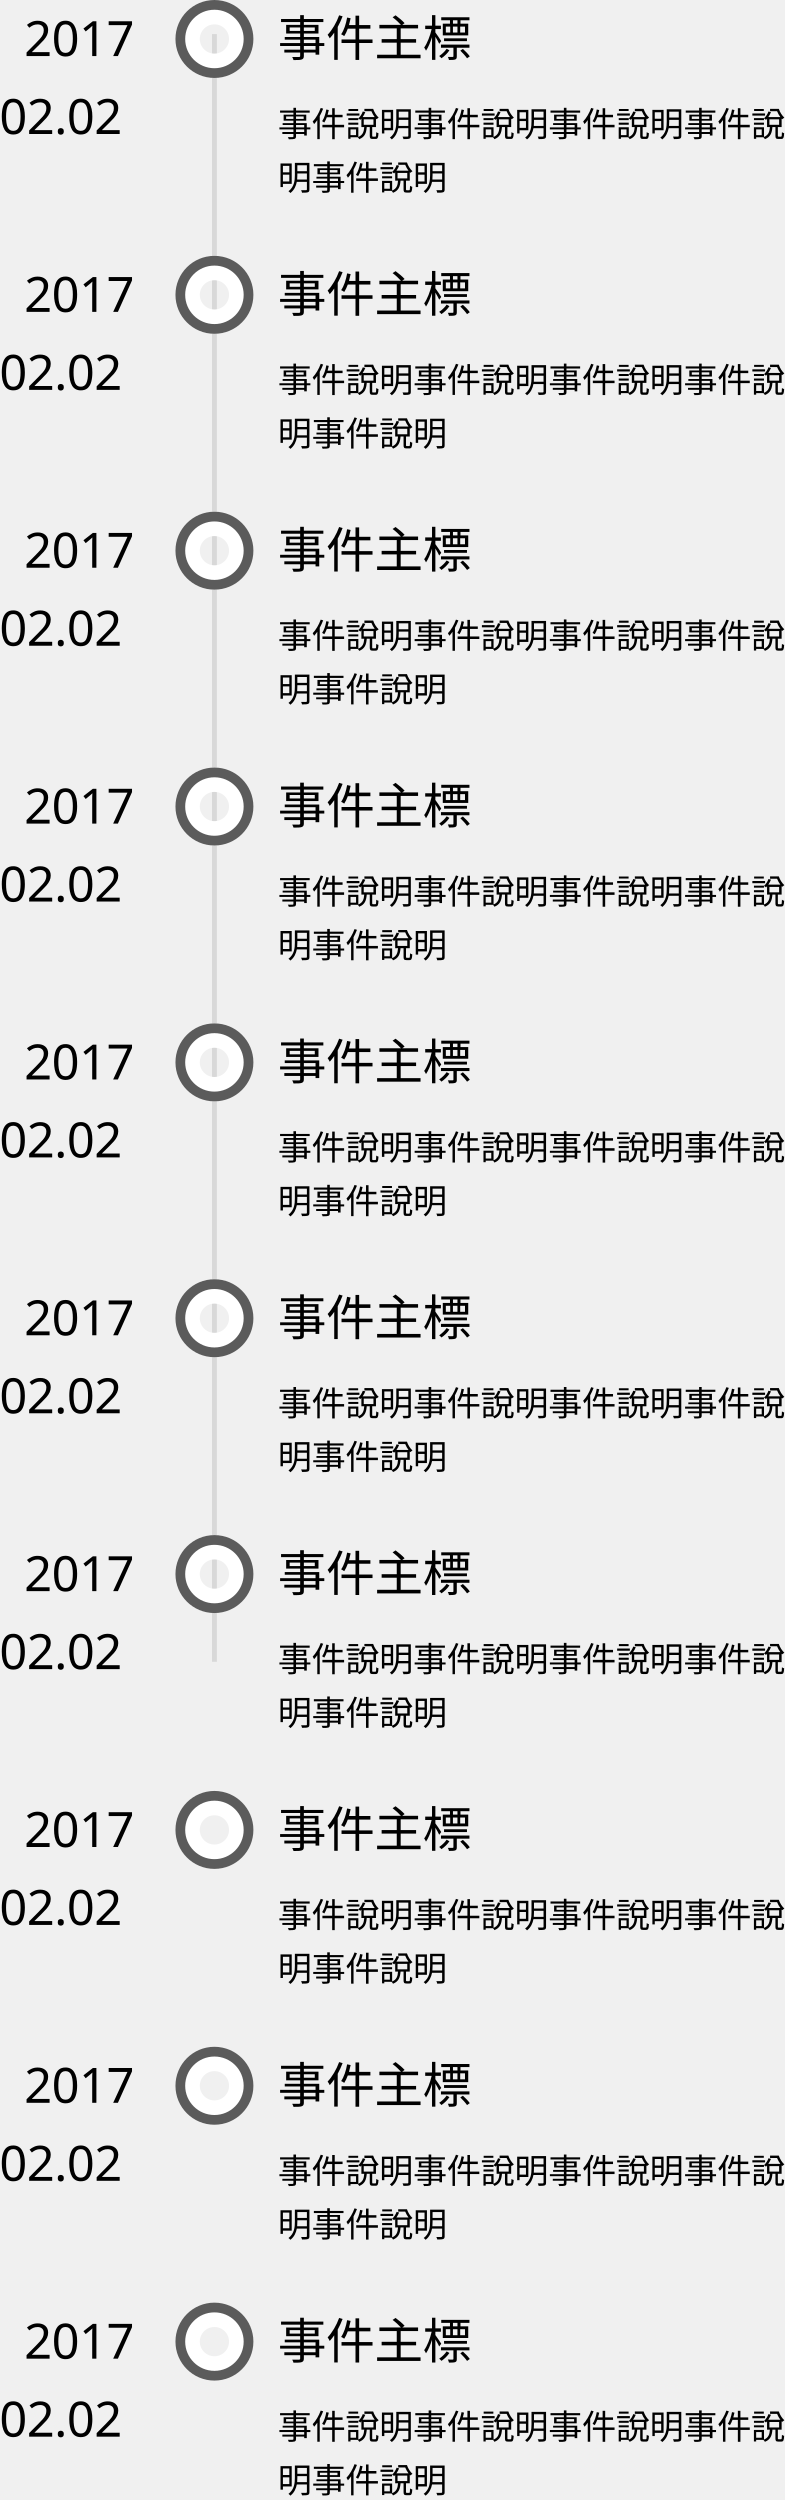
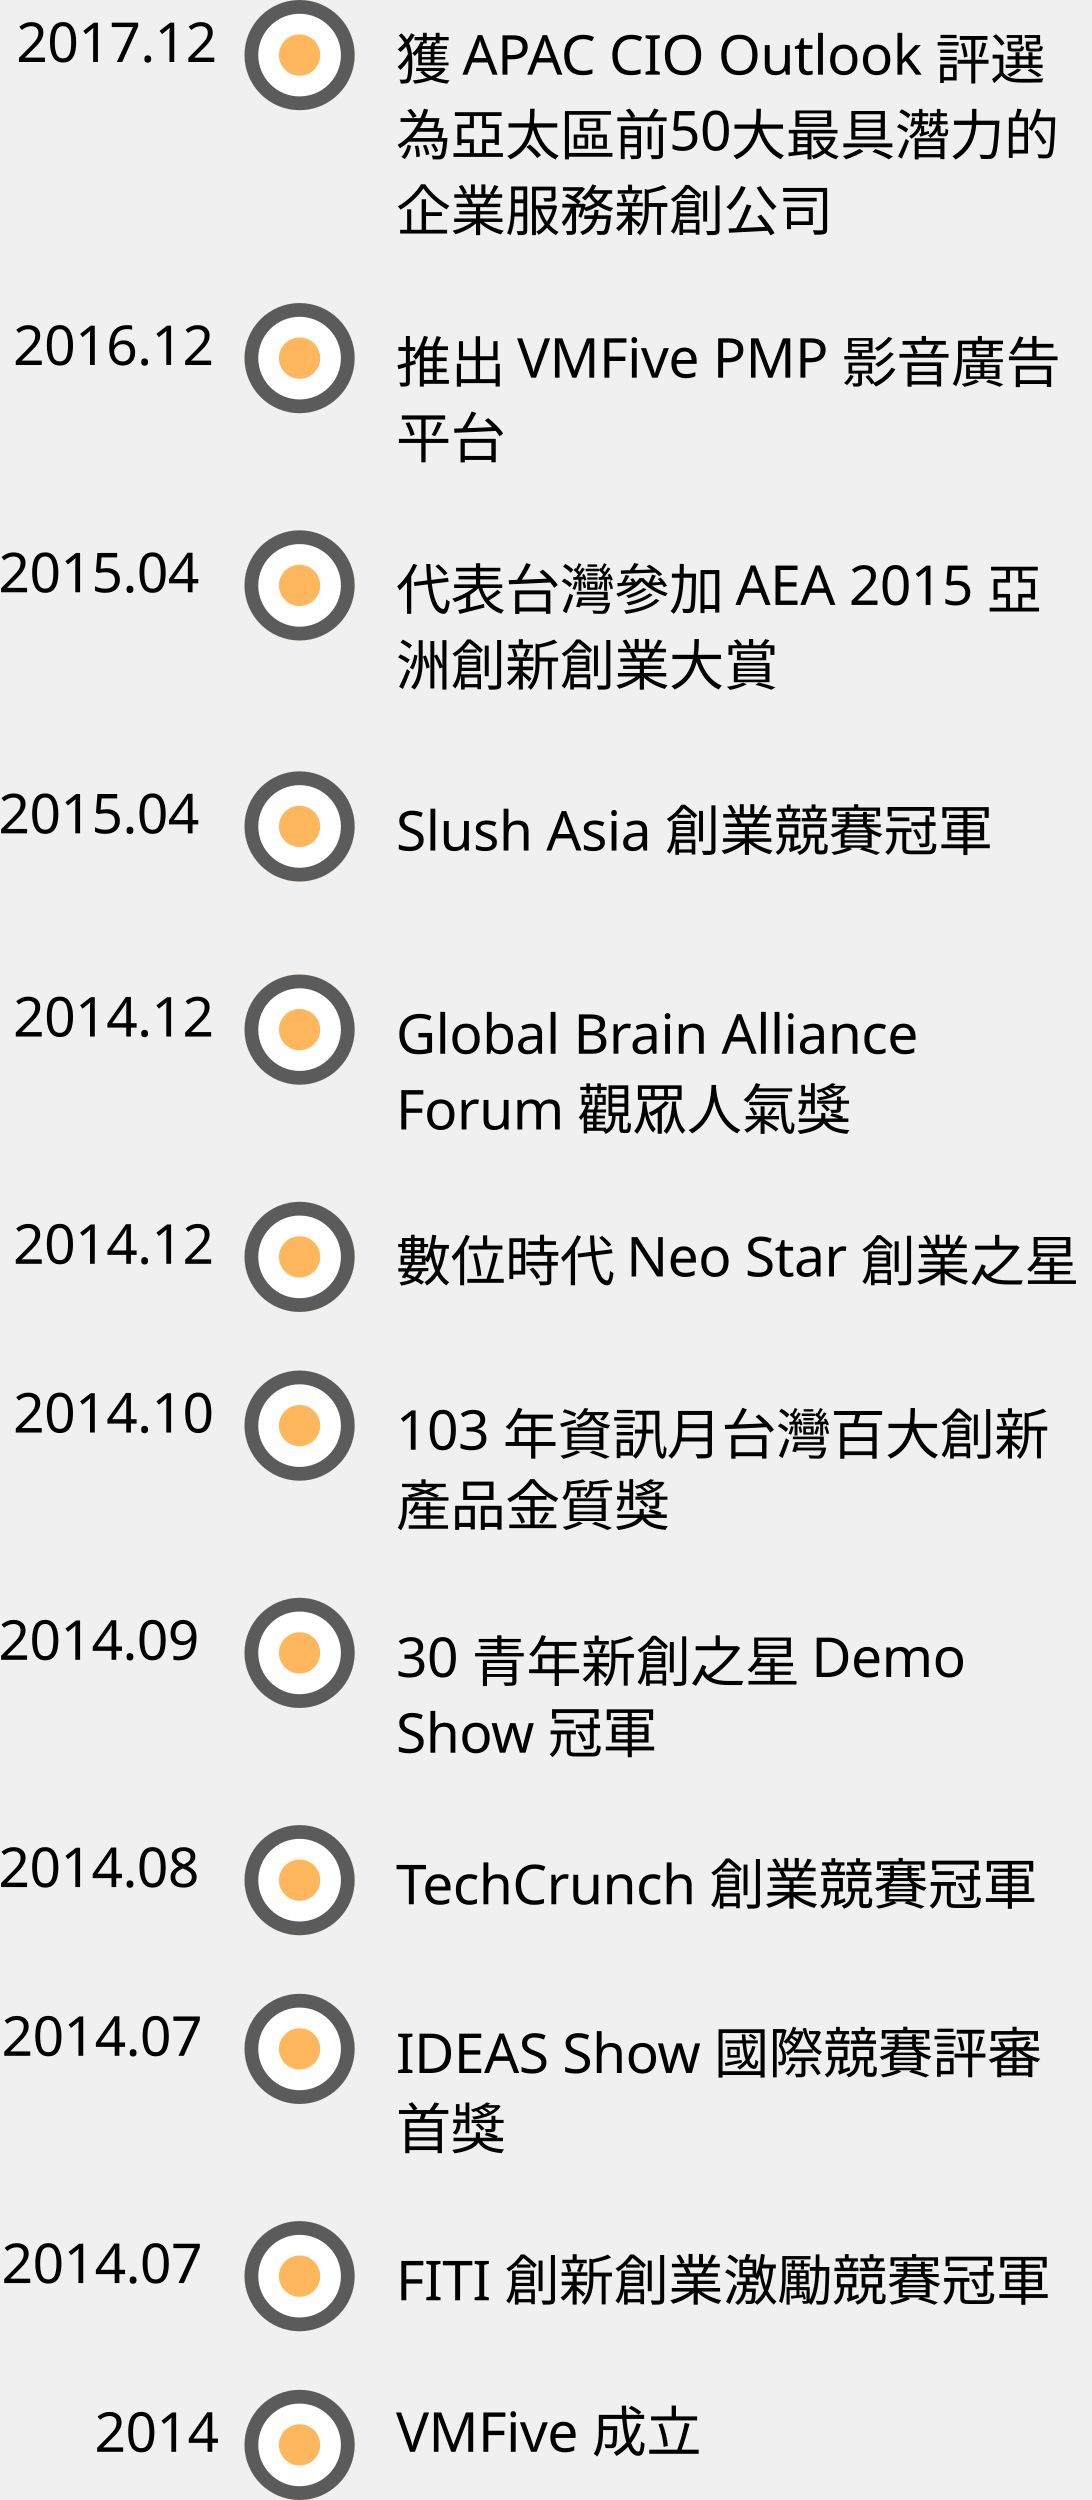
- <svg xmlns="http://www.w3.org/2000/svg" width="322px" height="1026px" viewBox="0 0 322 1026" version="1.1">
+ <svg xmlns="http://www.w3.org/2000/svg" xmlns:xlink="http://www.w3.org/1999/xlink" width="317px" height="726px" viewBox="0 0 317 726" version="1.1">
  <defs>
-     <circle id="path-1" cx="89" cy="16" r="16" />
-     <circle id="path-2" cx="89" cy="16" r="16" />
-     <circle id="path-3" cx="89" cy="16" r="16" />
-     <circle id="path-4" cx="89" cy="16" r="16" />
-     <circle id="path-5" cx="89" cy="16" r="16" />
-     <circle id="path-6" cx="89" cy="16" r="16" />
-     <circle id="path-7" cx="89" cy="16" r="16" />
-     <circle id="path-8" cx="89" cy="16" r="16" />
-     <circle id="path-9" cx="89" cy="16" r="16" />
-     <circle id="path-10" cx="89" cy="16" r="16" />
+     <circle id="path-1" cx="83" cy="16" r="16" />
+     <circle id="path-2" cx="84" cy="16" r="16" />
+     <circle id="path-3" cx="88" cy="16" r="16" />
+     <circle id="path-4" cx="84" cy="16" r="16" />
+     <circle id="path-5" cx="88" cy="16" r="16" />
+     <circle id="path-6" cx="87" cy="16" r="16" />
+     <circle id="path-7" cx="84" cy="16" r="16" />
+     <circle id="path-8" cx="84" cy="16" r="16" />
+     <circle id="path-9" cx="88" cy="16" r="16" />
+     <circle id="path-10" cx="88" cy="16" r="16" />
+     <circle id="path-11" cx="87" cy="16" r="16" />
+     <circle id="path-12" cx="60" cy="16" r="16" />
  </defs>
-   <g id="關於我們_m" stroke="none" stroke-width="1" fill="none" fill-rule="evenodd" transform="translate(-25, -1448)">
-     <g id="Group-4" transform="translate(0, 1339)">
-       <g id="Group-9" transform="translate(24, 109)">
-         <rect id="Rectangle" fill="#D8D8D8" x="88" y="14" width="2" height="668" />
-         <g id="Group-3">
-           <text id="2017-02.02" font-family="PingFangTC-Light, PingFang TC" font-size="20" font-weight="300" line-spacing="32" letter-spacing="-0.182" fill="#000000">
-             <tspan x="10.947" y="23">2017</tspan>
-             <tspan x="0.749" y="55">02.02</tspan>
-           </text>
-           <text id="事件主標" font-family="PingFangTC-Light, PingFang TC" font-size="20" font-weight="300" line-spacing="32" letter-spacing="-0.182" fill="#000000">
-             <tspan x="115" y="23">事件主標</tspan>
-           </text>
-           <text id="事件說明事件說明事件說明事件說明事件說明" font-family="PingFangTC-Light, PingFang TC" font-size="14" font-weight="300" line-spacing="22" letter-spacing="-0.127" fill="#000000">
-             <tspan x="115" y="56">事件說明事件說明事件說明事件說</tspan>
-             <tspan x="115" y="78">明事件說明</tspan>
-           </text>
-           <g id="Oval">
-             <circle stroke="#FFFFFF" stroke-width="10" cx="89" cy="16" r="11" />
-             <circle stroke="#5B5B5B" stroke-width="4" cx="89" cy="16" r="14" />
-           </g>
+   <g id="關於我們_m_1" stroke="none" stroke-width="1" fill="none" fill-rule="evenodd" transform="translate(-27, -926)">
+     <g id="Group-16" transform="translate(26, 926)">
+       <g id="Group-9" transform="translate(5, 0)">
+         <text id="2017.12" font-family="PingFangTC-Light, PingFang TC" font-size="16" font-weight="300" line-spacing="32" letter-spacing="-0.145" fill="#000000">
+           <tspan x="0.73" y="18">2017.12</tspan>
+         </text>
+         <text id="獲-APAC-CIO-Outlook-評" font-family="PingFangTC-Medium, PingFang TC" font-size="16" font-weight="400" line-spacing="22" letter-spacing="-0.145" fill="#000000">
+           <tspan x="111" y="23">獲 APAC CIO Outlook 評選</tspan>
+           <tspan x="111" y="45">為亞太區前50大最具潛力的</tspan>
+           <tspan x="111" y="67">企業服務新創公司</tspan>
+         </text>
+         <g id="Oval-Copy-18">
+           <use fill="#FFB75D" fill-rule="evenodd" xlink:href="#path-1" />
+           <circle stroke="#FFFFFF" stroke-width="10" cx="83" cy="16" r="11" />
+           <circle stroke="#5B5B5B" stroke-width="4" cx="83" cy="16" r="14" />
        </g>
-         <g id="Group-3-Copy-2" transform="translate(0, 210)">
-           <text id="2017-02.02" font-family="PingFangTC-Light, PingFang TC" font-size="20" font-weight="300" line-spacing="32" letter-spacing="-0.182" fill="#000000">
-             <tspan x="10.947" y="23">2017</tspan>
-             <tspan x="0.749" y="55">02.02</tspan>
-           </text>
-           <text id="事件主標" font-family="PingFangTC-Light, PingFang TC" font-size="20" font-weight="300" line-spacing="32" letter-spacing="-0.182" fill="#000000">
-             <tspan x="115" y="23">事件主標</tspan>
-           </text>
-           <text id="事件說明事件說明事件說明事件說明事件說明" font-family="PingFangTC-Light, PingFang TC" font-size="14" font-weight="300" line-spacing="22" letter-spacing="-0.127" fill="#000000">
-             <tspan x="115" y="56">事件說明事件說明事件說明事件說</tspan>
-             <tspan x="115" y="78">明事件說明</tspan>
-           </text>
-           <g id="Oval">
-             <circle stroke="#FFFFFF" stroke-width="10" cx="89" cy="16" r="11" />
-             <circle stroke="#5B5B5B" stroke-width="4" cx="89" cy="16" r="14" />
-           </g>
+       </g>
+       <g id="Group-9-Copy-4" transform="translate(4, 283)">
+         <text id="2014.12" font-family="PingFangTC-Light, PingFang TC" font-size="16" font-weight="300" line-spacing="32" letter-spacing="-0.145" fill="#000000">
+           <tspan x="0.818" y="18">2014.12</tspan>
+         </text>
+         <text id="Global-Brain-Allianc" font-family="PingFangTC-Medium, PingFang TC" font-size="16" font-weight="400" line-spacing="22" letter-spacing="-0.145" fill="#000000">
+           <tspan x="112" y="23">Global Brain Alliance </tspan>
+           <tspan x="112" y="45">Forum 觀眾人氣獎</tspan>
+         </text>
+         <g id="Oval-Copy-18">
+           <use fill="#FFB75D" fill-rule="evenodd" xlink:href="#path-2" />
+           <circle stroke="#FFFFFF" stroke-width="10" cx="84" cy="16" r="11" />
+           <circle stroke="#5B5B5B" stroke-width="4" cx="84" cy="16" r="14" />
        </g>
-         <g id="Group-3-Copy-6" transform="translate(0, 630)">
-           <text id="2017-02.02" font-family="PingFangTC-Light, PingFang TC" font-size="20" font-weight="300" line-spacing="32" letter-spacing="-0.182" fill="#000000">
-             <tspan x="10.947" y="23">2017</tspan>
-             <tspan x="0.749" y="55">02.02</tspan>
-           </text>
-           <text id="事件主標" font-family="PingFangTC-Light, PingFang TC" font-size="20" font-weight="300" line-spacing="32" letter-spacing="-0.182" fill="#000000">
-             <tspan x="115" y="23">事件主標</tspan>
-           </text>
-           <text id="事件說明事件說明事件說明事件說明事件說明" font-family="PingFangTC-Light, PingFang TC" font-size="14" font-weight="300" line-spacing="22" letter-spacing="-0.127" fill="#000000">
-             <tspan x="115" y="56">事件說明事件說明事件說明事件說</tspan>
-             <tspan x="115" y="78">明事件說明</tspan>
-           </text>
-           <g id="Oval">
-             <circle stroke="#FFFFFF" stroke-width="10" cx="89" cy="16" r="11" />
-             <circle stroke="#5B5B5B" stroke-width="4" cx="89" cy="16" r="14" />
-           </g>
+       </g>
+       <g id="Group-9-Copy-2" transform="translate(0, 154)">
+         <text id="2015.04" font-family="PingFangTC-Light, PingFang TC" font-size="16" font-weight="300" line-spacing="32" letter-spacing="-0.145" fill="#000000">
+           <tspan x="0.554" y="18">2015.04</tspan>
+         </text>
+         <text id="代表台灣參加-AEA-2015-亞洲創新" font-family="PingFangTC-Medium, PingFang TC" font-size="16" font-weight="400" line-spacing="22" letter-spacing="-0.145" fill="#000000">
+           <tspan x="116" y="23">代表台灣參加 AEA 2015 亞</tspan>
+           <tspan x="116" y="45">洲創新創業大賞</tspan>
+         </text>
+         <g id="Oval-Copy-18">
+           <use fill="#FFB75D" fill-rule="evenodd" xlink:href="#path-3" />
+           <circle stroke="#FFFFFF" stroke-width="10" cx="88" cy="16" r="11" />
+           <circle stroke="#5B5B5B" stroke-width="4" cx="88" cy="16" r="14" />
        </g>
-         <g id="Group-3-Copy-4" transform="translate(0, 420)">
-           <text id="2017-02.02" font-family="PingFangTC-Light, PingFang TC" font-size="20" font-weight="300" line-spacing="32" letter-spacing="-0.182" fill="#000000">
-             <tspan x="10.947" y="23">2017</tspan>
-             <tspan x="0.749" y="55">02.02</tspan>
-           </text>
-           <text id="事件主標" font-family="PingFangTC-Light, PingFang TC" font-size="20" font-weight="300" line-spacing="32" letter-spacing="-0.182" fill="#000000">
-             <tspan x="115" y="23">事件主標</tspan>
-           </text>
-           <text id="事件說明事件說明事件說明事件說明事件說明" font-family="PingFangTC-Light, PingFang TC" font-size="14" font-weight="300" line-spacing="22" letter-spacing="-0.127" fill="#000000">
-             <tspan x="115" y="56">事件說明事件說明事件說明事件說</tspan>
-             <tspan x="115" y="78">明事件說明</tspan>
-           </text>
-           <g id="Oval">
-             <circle stroke="#FFFFFF" stroke-width="10" cx="89" cy="16" r="11" />
-             <circle stroke="#5B5B5B" stroke-width="4" cx="89" cy="16" r="14" />
-           </g>
+       </g>
+       <g id="Group-9-Copy-5" transform="translate(4, 398)">
+         <text id="2014.10" font-family="PingFangTC-Light, PingFang TC" font-size="16" font-weight="300" line-spacing="32" letter-spacing="-0.145" fill="#000000">
+           <tspan x="0.818" y="18">2014.10</tspan>
+         </text>
+         <text id="103-年資訊月台灣百大創新產品金質獎" font-family="PingFangTC-Medium, PingFang TC" font-size="16" font-weight="400" line-spacing="22" letter-spacing="-0.145" fill="#000000">
+           <tspan x="112" y="23">103 年資訊月台灣百大創新</tspan>
+           <tspan x="112" y="45">產品金質獎</tspan>
+         </text>
+         <g id="Oval-Copy-18">
+           <use fill="#FFB75D" fill-rule="evenodd" xlink:href="#path-4" />
+           <circle stroke="#FFFFFF" stroke-width="10" cx="84" cy="16" r="11" />
+           <circle stroke="#5B5B5B" stroke-width="4" cx="84" cy="16" r="14" />
        </g>
-         <g id="Group-3-Copy-9" transform="translate(0, 840)">
-           <text id="2017-02.02" font-family="PingFangTC-Light, PingFang TC" font-size="20" font-weight="300" line-spacing="32" letter-spacing="-0.182" fill="#000000">
-             <tspan x="10.947" y="23">2017</tspan>
-             <tspan x="0.749" y="55">02.02</tspan>
-           </text>
-           <text id="事件主標" font-family="PingFangTC-Light, PingFang TC" font-size="20" font-weight="300" line-spacing="32" letter-spacing="-0.182" fill="#000000">
-             <tspan x="115" y="23">事件主標</tspan>
-           </text>
-           <text id="事件說明事件說明事件說明事件說明事件說明" font-family="PingFangTC-Light, PingFang TC" font-size="14" font-weight="300" line-spacing="22" letter-spacing="-0.127" fill="#000000">
-             <tspan x="115" y="56">事件說明事件說明事件說明事件說</tspan>
-             <tspan x="115" y="78">明事件說明</tspan>
-           </text>
-           <g id="Oval">
-             <circle stroke="#FFFFFF" stroke-width="10" cx="89" cy="16" r="11" />
-             <circle stroke="#5B5B5B" stroke-width="4" cx="89" cy="16" r="14" />
-           </g>
+       </g>
+       <g id="Group-9-Copy-8" transform="translate(0, 530)">
+         <text id="2014.08" font-family="PingFangTC-Light, PingFang TC" font-size="16" font-weight="300" line-spacing="32" letter-spacing="-0.145" fill="#000000">
+           <tspan x="0.554" y="18">2014.08</tspan>
+         </text>
+         <text id="TechCrunch-創業競賽冠軍" font-family="PingFangTC-Medium, PingFang TC" font-size="16" font-weight="400" line-spacing="22" letter-spacing="-0.145" fill="#000000">
+           <tspan x="116" y="23">TechCrunch 創業競賽冠軍</tspan>
+         </text>
+         <g id="Oval-Copy-18">
+           <use fill="#FFB75D" fill-rule="evenodd" xlink:href="#path-5" />
+           <circle stroke="#FFFFFF" stroke-width="10" cx="88" cy="16" r="11" />
+           <circle stroke="#5B5B5B" stroke-width="4" cx="88" cy="16" r="14" />
        </g>
-         <g id="Group-3-Copy" transform="translate(0, 105)">
-           <text id="2017-02.02" font-family="PingFangTC-Light, PingFang TC" font-size="20" font-weight="300" line-spacing="32" letter-spacing="-0.182" fill="#000000">
-             <tspan x="10.947" y="23">2017</tspan>
-             <tspan x="0.749" y="55">02.02</tspan>
-           </text>
-           <text id="事件主標" font-family="PingFangTC-Light, PingFang TC" font-size="20" font-weight="300" line-spacing="32" letter-spacing="-0.182" fill="#000000">
-             <tspan x="115" y="23">事件主標</tspan>
-           </text>
-           <text id="事件說明事件說明事件說明事件說明事件說明" font-family="PingFangTC-Light, PingFang TC" font-size="14" font-weight="300" line-spacing="22" letter-spacing="-0.127" fill="#000000">
-             <tspan x="115" y="56">事件說明事件說明事件說明事件說</tspan>
-             <tspan x="115" y="78">明事件說明</tspan>
-           </text>
-           <g id="Oval">
-             <circle stroke="#FFFFFF" stroke-width="10" cx="89" cy="16" r="11" />
-             <circle stroke="#5B5B5B" stroke-width="4" cx="89" cy="16" r="14" />
-           </g>
+       </g>
+       <g id="Group-9-Copy-10" transform="translate(1, 645)">
+         <text id="2014.07" font-family="PingFangTC-Light, PingFang TC" font-size="16" font-weight="300" line-spacing="32" letter-spacing="-0.145" fill="#000000">
+           <tspan x="0.466" y="18">2014.07</tspan>
+         </text>
+         <text id="FITI-創新創業激勵競賽冠軍" font-family="PingFangTC-Medium, PingFang TC" font-size="16" font-weight="400" line-spacing="22" letter-spacing="-0.145" fill="#000000">
+           <tspan x="115" y="23">FITI 創新創業激勵競賽冠軍</tspan>
+         </text>
+         <g id="Oval-Copy-18">
+           <use fill="#FFB75D" fill-rule="evenodd" xlink:href="#path-6" />
+           <circle stroke="#FFFFFF" stroke-width="10" cx="87" cy="16" r="11" />
+           <circle stroke="#5B5B5B" stroke-width="4" cx="87" cy="16" r="14" />
        </g>
-         <g id="Group-3-Copy-3" transform="translate(0, 315)">
-           <text id="2017-02.02" font-family="PingFangTC-Light, PingFang TC" font-size="20" font-weight="300" line-spacing="32" letter-spacing="-0.182" fill="#000000">
-             <tspan x="10.947" y="23">2017</tspan>
-             <tspan x="0.749" y="55">02.02</tspan>
-           </text>
-           <text id="事件主標" font-family="PingFangTC-Light, PingFang TC" font-size="20" font-weight="300" line-spacing="32" letter-spacing="-0.182" fill="#000000">
-             <tspan x="115" y="23">事件主標</tspan>
-           </text>
-           <text id="事件說明事件說明事件說明事件說明事件說明" font-family="PingFangTC-Light, PingFang TC" font-size="14" font-weight="300" line-spacing="22" letter-spacing="-0.127" fill="#000000">
-             <tspan x="115" y="56">事件說明事件說明事件說明事件說</tspan>
-             <tspan x="115" y="78">明事件說明</tspan>
-           </text>
-           <g id="Oval">
-             <circle stroke="#FFFFFF" stroke-width="10" cx="89" cy="16" r="11" />
-             <circle stroke="#5B5B5B" stroke-width="4" cx="89" cy="16" r="14" />
-           </g>
+       </g>
+       <g id="Group-9-Copy" transform="translate(4, 88)">
+         <text id="2016.12" font-family="PingFangTC-Light, PingFang TC" font-size="16" font-weight="300" line-spacing="32" letter-spacing="-0.145" fill="#000000">
+           <tspan x="0.818" y="18">2016.12</tspan>
+         </text>
+         <text id="推出-VMFive-PMP-影音廣告平台" font-family="PingFangTC-Medium, PingFang TC" font-size="16" font-weight="400" line-spacing="22" letter-spacing="-0.145" fill="#000000">
+           <tspan x="112" y="23">推出 VMFive PMP 影音廣告</tspan>
+           <tspan x="112" y="45">平台</tspan>
+         </text>
+         <g id="Oval-Copy-18">
+           <use fill="#FFB75D" fill-rule="evenodd" xlink:href="#path-7" />
+           <circle stroke="#FFFFFF" stroke-width="10" cx="84" cy="16" r="11" />
+           <circle stroke="#5B5B5B" stroke-width="4" cx="84" cy="16" r="14" />
        </g>
-         <g id="Group-3-Copy-10" transform="translate(0, 735)">
-           <text id="2017-02.02" font-family="PingFangTC-Light, PingFang TC" font-size="20" font-weight="300" line-spacing="32" letter-spacing="-0.182" fill="#000000">
-             <tspan x="10.947" y="23">2017</tspan>
-             <tspan x="0.749" y="55">02.02</tspan>
-           </text>
-           <text id="事件主標" font-family="PingFangTC-Light, PingFang TC" font-size="20" font-weight="300" line-spacing="32" letter-spacing="-0.182" fill="#000000">
-             <tspan x="115" y="23">事件主標</tspan>
-           </text>
-           <text id="事件說明事件說明事件說明事件說明事件說明" font-family="PingFangTC-Light, PingFang TC" font-size="14" font-weight="300" line-spacing="22" letter-spacing="-0.127" fill="#000000">
-             <tspan x="115" y="56">事件說明事件說明事件說明事件說</tspan>
-             <tspan x="115" y="78">明事件說明</tspan>
-           </text>
-           <g id="Oval">
-             <circle stroke="#FFFFFF" stroke-width="10" cx="89" cy="16" r="11" />
-             <circle stroke="#5B5B5B" stroke-width="4" cx="89" cy="16" r="14" />
-           </g>
+       </g>
+       <g id="Group-9-Copy-6" transform="translate(4, 349)">
+         <text id="2014.12" font-family="PingFangTC-Light, PingFang TC" font-size="16" font-weight="300" line-spacing="32" letter-spacing="-0.145" fill="#000000">
+           <tspan x="0.818" y="18">2014.12</tspan>
+         </text>
+         <text id="數位時代-Neo-Star-創業之星" font-family="PingFangTC-Medium, PingFang TC" font-size="16" font-weight="400" line-spacing="22" letter-spacing="-0.145" fill="#000000">
+           <tspan x="112" y="23">數位時代 Neo Star 創業之星</tspan>
+         </text>
+         <g id="Oval-Copy-18">
+           <use fill="#FFB75D" fill-rule="evenodd" xlink:href="#path-8" />
+           <circle stroke="#FFFFFF" stroke-width="10" cx="84" cy="16" r="11" />
+           <circle stroke="#5B5B5B" stroke-width="4" cx="84" cy="16" r="14" />
        </g>
-         <g id="Group-3-Copy-5" transform="translate(0, 525)">
-           <text id="2017-02.02" font-family="PingFangTC-Light, PingFang TC" font-size="20" font-weight="300" line-spacing="32" letter-spacing="-0.182" fill="#000000">
-             <tspan x="10.947" y="23">2017</tspan>
-             <tspan x="0.749" y="55">02.02</tspan>
-           </text>
-           <text id="事件主標" font-family="PingFangTC-Light, PingFang TC" font-size="20" font-weight="300" line-spacing="32" letter-spacing="-0.182" fill="#000000">
-             <tspan x="115" y="23">事件主標</tspan>
-           </text>
-           <text id="事件說明事件說明事件說明事件說明事件說明" font-family="PingFangTC-Light, PingFang TC" font-size="14" font-weight="300" line-spacing="22" letter-spacing="-0.127" fill="#000000">
-             <tspan x="115" y="56">事件說明事件說明事件說明事件說</tspan>
-             <tspan x="115" y="78">明事件說明</tspan>
-           </text>
-           <g id="Oval">
-             <circle stroke="#FFFFFF" stroke-width="10" cx="89" cy="16" r="11" />
-             <circle stroke="#5B5B5B" stroke-width="4" cx="89" cy="16" r="14" />
-           </g>
+       </g>
+       <g id="Group-9-Copy-3" transform="translate(0, 224)">
+         <text id="2015.04" font-family="PingFangTC-Light, PingFang TC" font-size="16" font-weight="300" line-spacing="32" letter-spacing="-0.145" fill="#000000">
+           <tspan x="0.554" y="18">2015.04</tspan>
+         </text>
+         <text id="Slush-Asia-創業競賽冠軍" font-family="PingFangTC-Medium, PingFang TC" font-size="16" font-weight="400" line-spacing="22" letter-spacing="-0.145" fill="#000000">
+           <tspan x="116" y="23">Slush Asia 創業競賽冠軍</tspan>
+         </text>
+         <g id="Oval-Copy-18">
+           <use fill="#FFB75D" fill-rule="evenodd" xlink:href="#path-9" />
+           <circle stroke="#FFFFFF" stroke-width="10" cx="88" cy="16" r="11" />
+           <circle stroke="#5B5B5B" stroke-width="4" cx="88" cy="16" r="14" />
        </g>
-         <g id="Group-3-Copy-11" transform="translate(0, 945)">
-           <text id="2017-02.02" font-family="PingFangTC-Light, PingFang TC" font-size="20" font-weight="300" line-spacing="32" letter-spacing="-0.182" fill="#000000">
-             <tspan x="10.947" y="23">2017</tspan>
-             <tspan x="0.749" y="55">02.02</tspan>
-           </text>
-           <text id="事件主標" font-family="PingFangTC-Light, PingFang TC" font-size="20" font-weight="300" line-spacing="32" letter-spacing="-0.182" fill="#000000">
-             <tspan x="115" y="23">事件主標</tspan>
-           </text>
-           <text id="事件說明事件說明事件說明事件說明事件說明" font-family="PingFangTC-Light, PingFang TC" font-size="14" font-weight="300" line-spacing="22" letter-spacing="-0.127" fill="#000000">
-             <tspan x="115" y="56">事件說明事件說明事件說明事件說</tspan>
-             <tspan x="115" y="78">明事件說明</tspan>
-           </text>
-           <g id="Oval">
-             <circle stroke="#FFFFFF" stroke-width="10" cx="89" cy="16" r="11" />
-             <circle stroke="#5B5B5B" stroke-width="4" cx="89" cy="16" r="14" />
-           </g>
+       </g>
+       <g id="Group-9-Copy-7" transform="translate(0, 464)">
+         <text id="2014.09" font-family="PingFangTC-Light, PingFang TC" font-size="16" font-weight="300" line-spacing="32" letter-spacing="-0.145" fill="#000000">
+           <tspan x="0.554" y="18">2014.09</tspan>
+         </text>
+         <text id="30-青年新創之星-Demo-Show" font-family="PingFangTC-Medium, PingFang TC" font-size="16" font-weight="400" line-spacing="22" letter-spacing="-0.145" fill="#000000">
+           <tspan x="116" y="23">30 青年新創之星 Demo </tspan>
+           <tspan x="116" y="45">Show 冠軍</tspan>
+         </text>
+         <g id="Oval-Copy-18">
+           <use fill="#FFB75D" fill-rule="evenodd" xlink:href="#path-10" />
+           <circle stroke="#FFFFFF" stroke-width="10" cx="88" cy="16" r="11" />
+           <circle stroke="#5B5B5B" stroke-width="4" cx="88" cy="16" r="14" />
+         </g>
+       </g>
+       <g id="Group-9-Copy-9" transform="translate(1, 579)">
+         <text id="2014.07" font-family="PingFangTC-Light, PingFang TC" font-size="16" font-weight="300" line-spacing="32" letter-spacing="-0.145" fill="#000000">
+           <tspan x="0.466" y="18">2014.07</tspan>
+         </text>
+         <text id="IDEAS-Show-國際競賽評審首獎" font-family="PingFangTC-Medium, PingFang TC" font-size="16" font-weight="400" line-spacing="22" letter-spacing="-0.145" fill="#000000">
+           <tspan x="115" y="23">IDEAS Show 國際競賽評審</tspan>
+           <tspan x="115" y="45">首獎</tspan>
+         </text>
+         <g id="Oval-Copy-18">
+           <use fill="#FFB75D" fill-rule="evenodd" xlink:href="#path-11" />
+           <circle stroke="#FFFFFF" stroke-width="10" cx="87" cy="16" r="11" />
+           <circle stroke="#5B5B5B" stroke-width="4" cx="87" cy="16" r="14" />
+         </g>
+       </g>
+       <g id="Group-9-Copy-11" transform="translate(28, 694)">
+         <text id="2014" font-family="PingFangTC-Light, PingFang TC" font-size="16" font-weight="300" line-spacing="32" letter-spacing="-0.145" fill="#000000">
+           <tspan x="0.446" y="18">2014</tspan>
+         </text>
+         <text id="VMFive-成立" font-family="PingFangTC-Medium, PingFang TC" font-size="16" font-weight="400" line-spacing="32" letter-spacing="-0.145" fill="#000000">
+           <tspan x="88" y="18">VMFive 成立</tspan>
+         </text>
+         <g id="Oval-Copy-18">
+           <use fill="#FFB75D" fill-rule="evenodd" xlink:href="#path-12" />
+           <circle stroke="#FFFFFF" stroke-width="10" cx="60" cy="16" r="11" />
+           <circle stroke="#5B5B5B" stroke-width="4" cx="60" cy="16" r="14" />
        </g>
      </g>
    </g>
  </g>
</svg>
